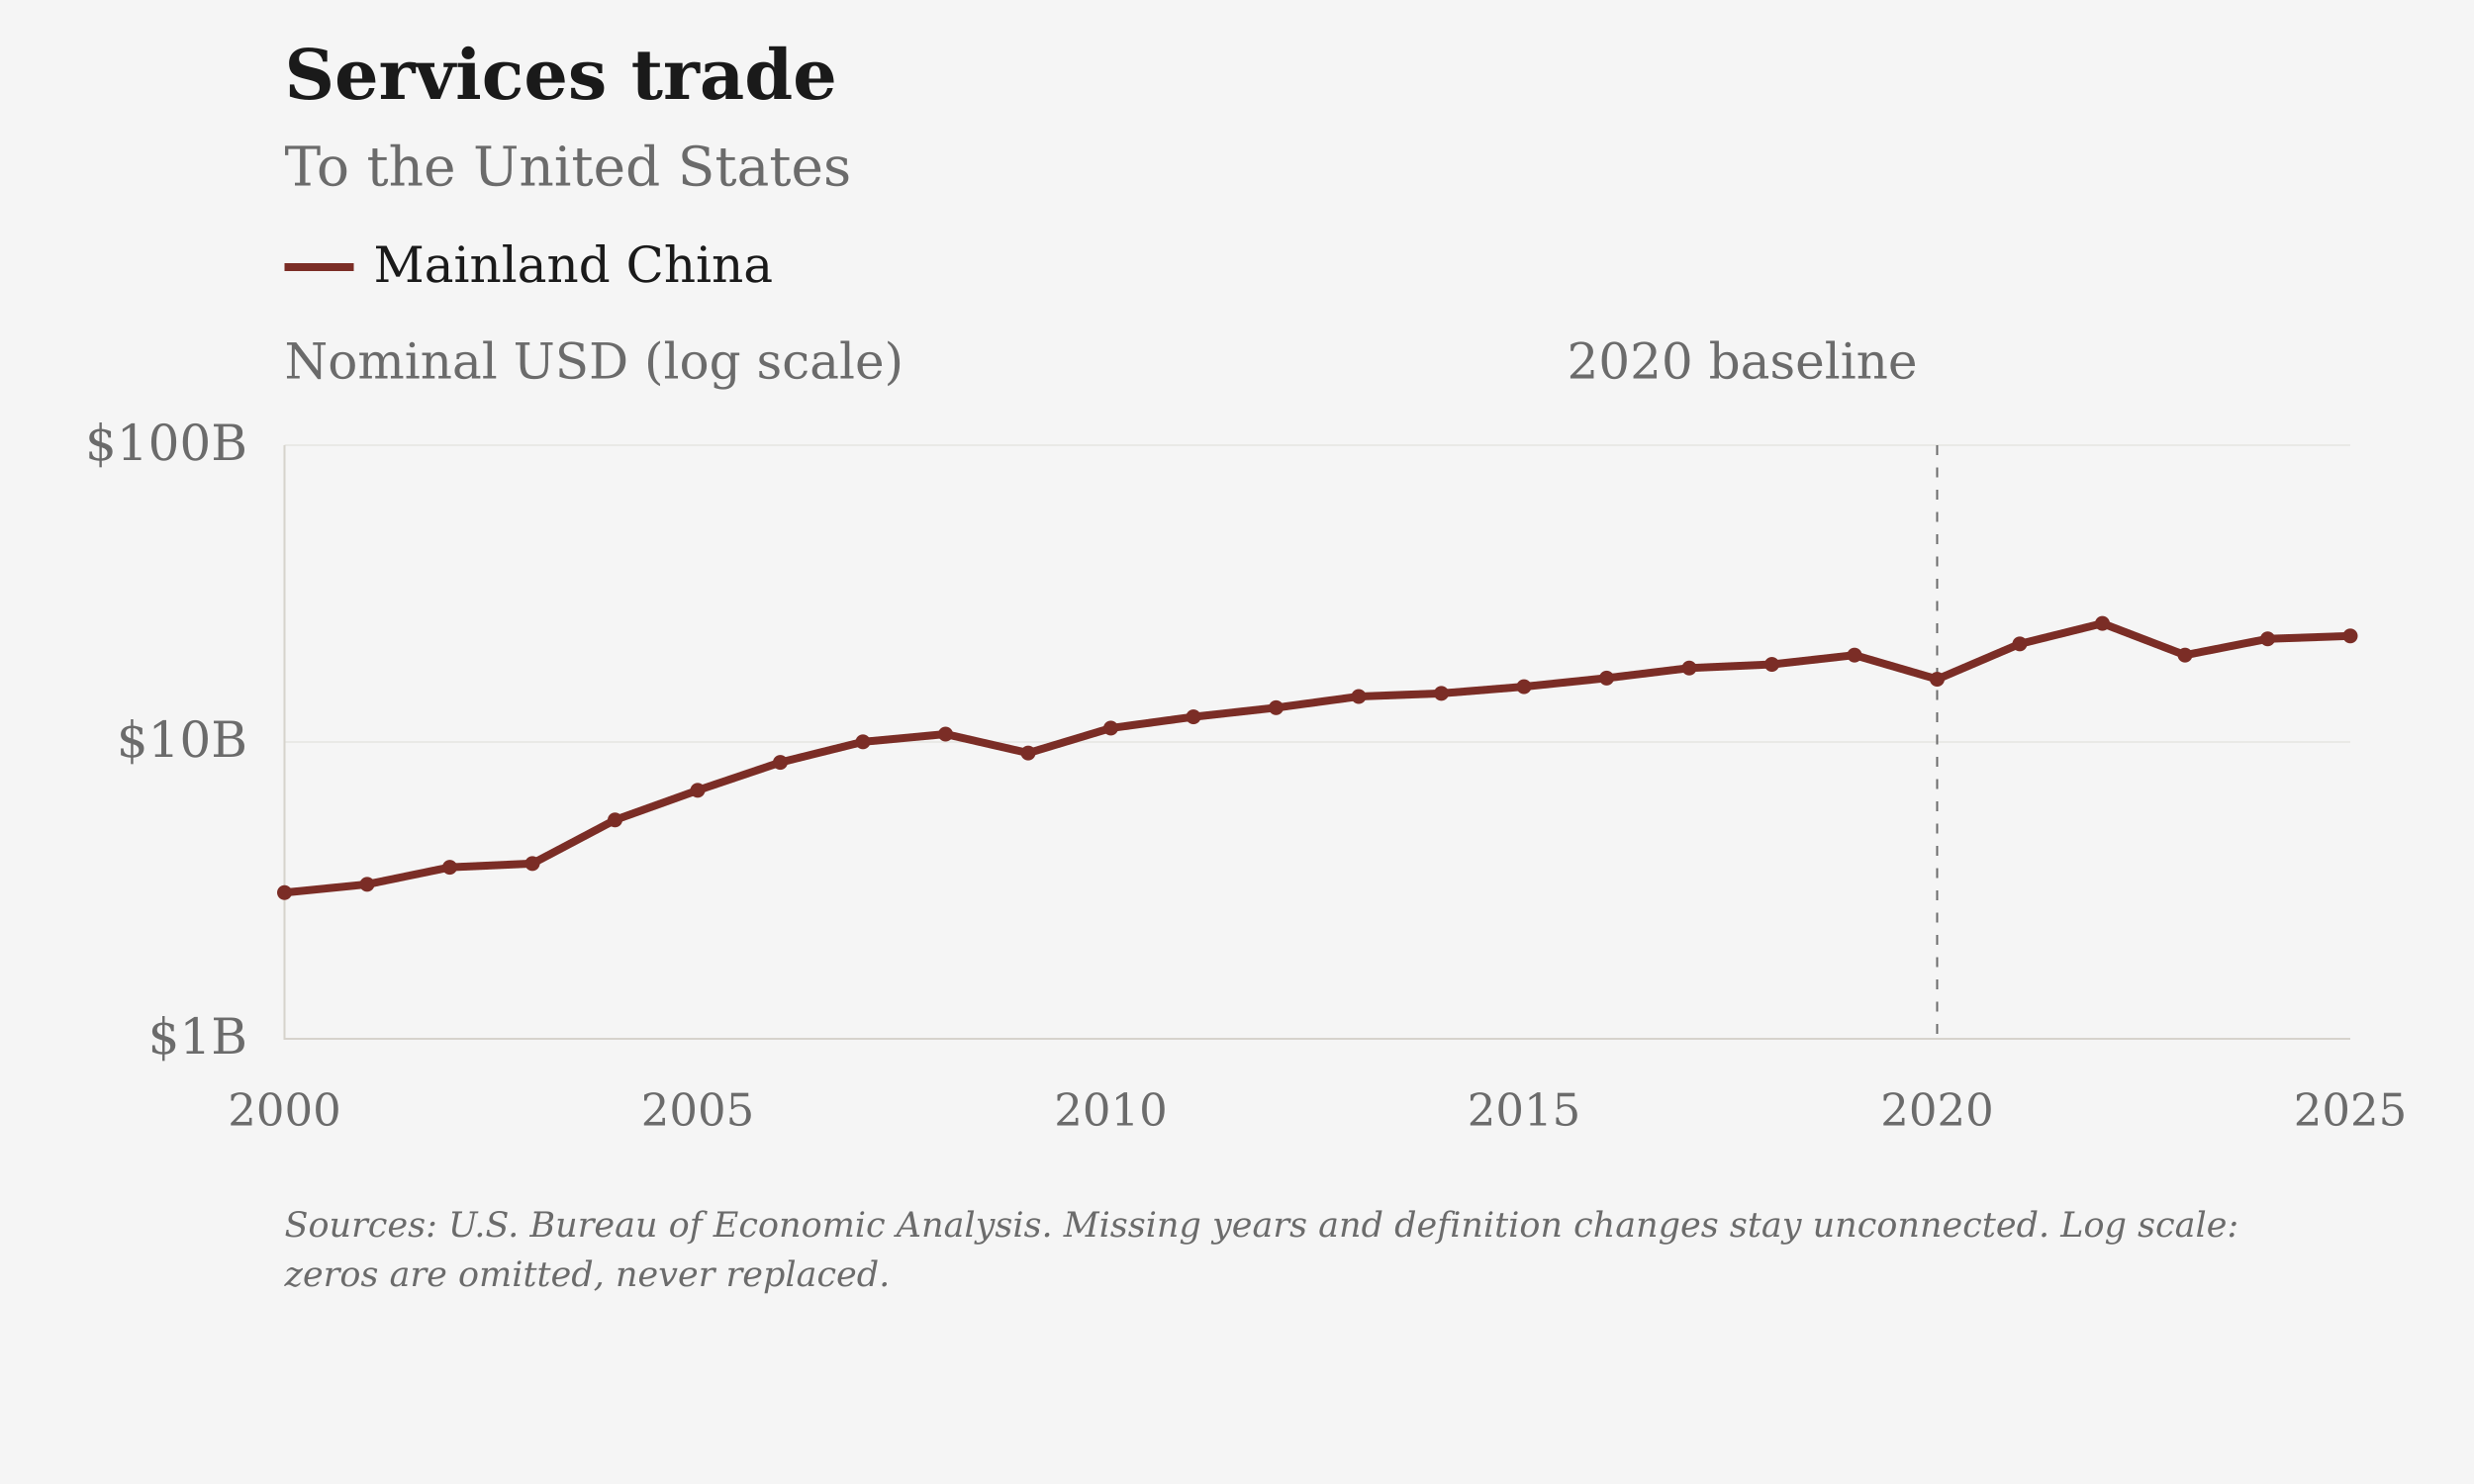
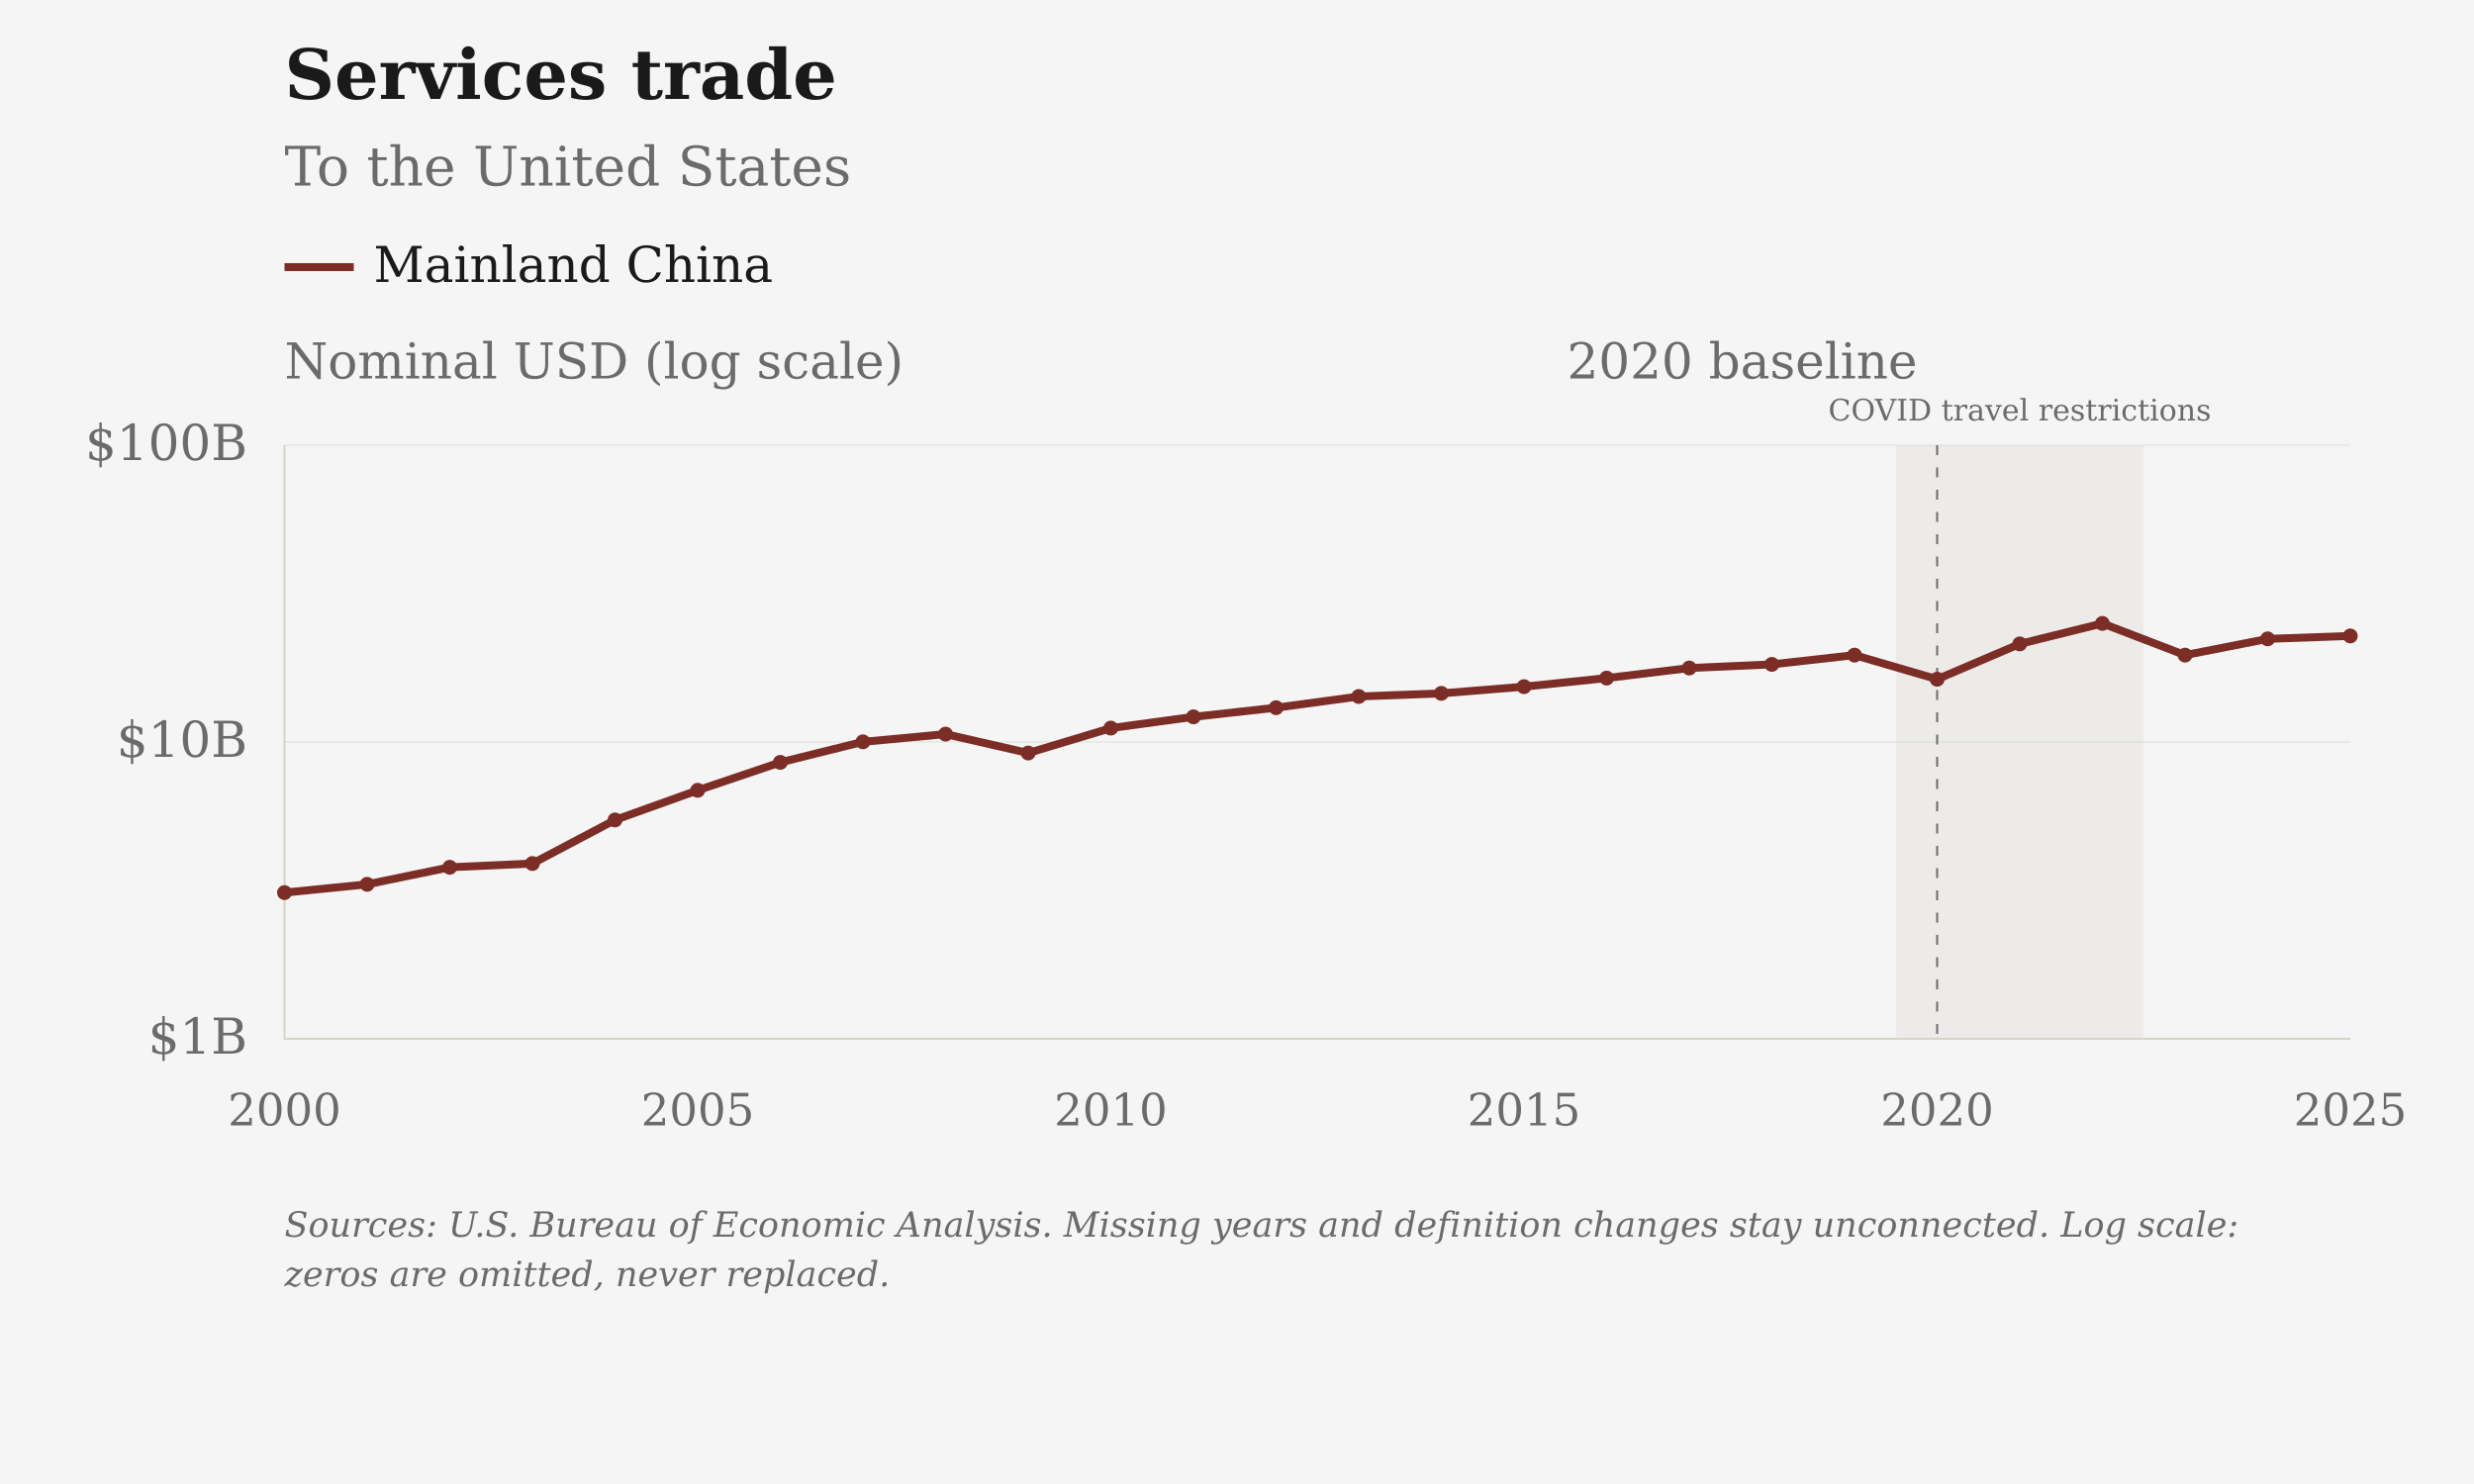
<svg xmlns="http://www.w3.org/2000/svg" viewBox="0 0 1000 600" role="img" aria-label="Services trade: To the United States · Mainland China" data-geographies="CHN" data-first-year="2000" data-last-year="2025">
  <rect class="chart-background" width="1000" height="600" fill="#F5F5F5" />
  <g font-family="DejaVu Serif, Georgia, 'Times New Roman', serif" font-size="20" fill="#6B6B6B">
    <text x="115" y="40" font-size="28" font-weight="bold" fill="#1A1A1A">Services trade</text>
    <text x="115" y="75" font-size="22">To the United States</text>
+     <rect class="covid-band" data-start-year="2020" data-end-year="2022" x="766.30" y="180" width="100.20" height="240" fill="#D6D3CC" fill-opacity=".3" pointer-events="none" />
+     <text class="covid-label" x="816.40" y="170" text-anchor="middle" font-size="12" fill="#6B6B6B">COVID travel restrictions</text>
    <path class="legend-swatch" data-geography="CHN" d="M115 108h28" stroke="#7B2D26" stroke-width="3.2" />
    <text x="151" y="114" fill="#1A1A1A">Mainland China</text>
    <text class="axis-unit" x="115" y="153">Nominal USD (log scale)</text>
    <path d="M115 420.00H950" stroke="#D6D3CC" stroke-opacity="0.6" stroke-width="0.5" />
    <text x="100" y="426.00" text-anchor="end">$1B</text>
    <path d="M115 300.00H950" stroke="#D6D3CC" stroke-opacity="0.6" stroke-width="0.5" />
    <text x="100" y="306.00" text-anchor="end">$10B</text>
    <path d="M115 180.00H950" stroke="#D6D3CC" stroke-opacity="0.6" stroke-width="0.5" />
    <text x="100" y="186.00" text-anchor="end">$100B</text>
    <text x="115.00" y="455" font-size="18" text-anchor="middle">2000</text>
    <text x="282.00" y="455" font-size="18" text-anchor="middle">2005</text>
    <text x="449.00" y="455" font-size="18" text-anchor="middle">2010</text>
    <text x="616.00" y="455" font-size="18" text-anchor="middle">2015</text>
    <text x="783.00" y="455" font-size="18" text-anchor="middle">2020</text>
    <text x="950.00" y="455" font-size="18" text-anchor="middle">2025</text>
    <path d="M115 180V420H950" stroke="#D6D3CC" stroke-width="0.8" fill="none" />
    <path d="M783.00 180V420" stroke="#6B6B6B" stroke-width="0.8" stroke-dasharray="4 5" />
    <text x="775.00" y="153" text-anchor="end">2020 baseline</text>
    <path class="data-line" data-geography="CHN" data-series-id="bea:CHN:USA:services" d="M115.00,360.89 L148.40,357.54 L181.80,350.65 L215.20,349.14 L248.60,331.51 L282.00,319.53 L315.40,308.24 L348.80,299.93 L382.20,296.81 L415.60,304.46 L449.00,294.38 L482.40,289.83 L515.80,286.13 L549.20,281.60 L582.60,280.34 L616.00,277.63 L649.40,274.16 L682.80,270.09 L716.20,268.62 L749.60,264.87 L783.00,274.62 L816.40,260.34 L849.80,252.05 L883.20,264.87 L916.60,258.30 L950.00,257.12" fill="none" stroke="#7B2D26" stroke-width="3.2" stroke-linejoin="round" />
    <circle data-geography="CHN" data-series-id="bea:CHN:USA:services" data-year="2000" data-value="3109000000" data-period="2000" data-status="observed" cx="115.00" cy="360.89" r="3" fill="#7B2D26" />
    <circle data-geography="CHN" data-series-id="bea:CHN:USA:services" data-year="2001" data-value="3315000000" data-period="2001" data-status="observed" cx="148.40" cy="357.54" r="3" fill="#7B2D26" />
    <circle data-geography="CHN" data-series-id="bea:CHN:USA:services" data-year="2002" data-value="3784000000" data-period="2002" data-status="observed" cx="181.80" cy="350.65" r="3" fill="#7B2D26" />
    <circle data-geography="CHN" data-series-id="bea:CHN:USA:services" data-year="2003" data-value="3895000000" data-period="2003" data-status="observed" cx="215.20" cy="349.14" r="3" fill="#7B2D26" />
    <circle data-geography="CHN" data-series-id="bea:CHN:USA:services" data-year="2004" data-value="5463000000" data-period="2004" data-status="observed" cx="248.60" cy="331.51" r="3" fill="#7B2D26" />
    <circle data-geography="CHN" data-series-id="bea:CHN:USA:services" data-year="2005" data-value="6875000000" data-period="2005" data-status="observed" cx="282.00" cy="319.53" r="3" fill="#7B2D26" />
    <circle data-geography="CHN" data-series-id="bea:CHN:USA:services" data-year="2006" data-value="8537000000" data-period="2006" data-status="observed" cx="315.40" cy="308.24" r="3" fill="#7B2D26" />
    <circle data-geography="CHN" data-series-id="bea:CHN:USA:services" data-year="2007" data-value="10013000000" data-period="2007" data-status="observed" cx="348.80" cy="299.93" r="3" fill="#7B2D26" />
    <circle data-geography="CHN" data-series-id="bea:CHN:USA:services" data-year="2008" data-value="10632000000" data-period="2008" data-status="observed" cx="382.20" cy="296.81" r="3" fill="#7B2D26" />
    <circle data-geography="CHN" data-series-id="bea:CHN:USA:services" data-year="2009" data-value="9179000000" data-period="2009" data-status="observed" cx="415.60" cy="304.46" r="3" fill="#7B2D26" />
    <circle data-geography="CHN" data-series-id="bea:CHN:USA:services" data-year="2010" data-value="11138000000" data-period="2010" data-status="observed" cx="449.00" cy="294.38" r="3" fill="#7B2D26" />
    <circle data-geography="CHN" data-series-id="bea:CHN:USA:services" data-year="2011" data-value="12155000000" data-period="2011" data-status="observed" cx="482.40" cy="289.83" r="3" fill="#7B2D26" />
    <circle data-geography="CHN" data-series-id="bea:CHN:USA:services" data-year="2012" data-value="13049000000" data-period="2012" data-status="observed" cx="515.80" cy="286.13" r="3" fill="#7B2D26" />
    <circle data-geography="CHN" data-series-id="bea:CHN:USA:services" data-year="2013" data-value="14235000000" data-period="2013" data-status="observed" cx="549.20" cy="281.60" r="3" fill="#7B2D26" />
    <circle data-geography="CHN" data-series-id="bea:CHN:USA:services" data-year="2014" data-value="14582000000" data-period="2014" data-status="observed" cx="582.60" cy="280.34" r="3" fill="#7B2D26" />
    <circle data-geography="CHN" data-series-id="bea:CHN:USA:services" data-year="2015" data-value="15362000000" data-period="2015" data-status="observed" cx="616.00" cy="277.63" r="3" fill="#7B2D26" />
    <circle data-geography="CHN" data-series-id="bea:CHN:USA:services" data-year="2016" data-value="16420000000" data-period="2016" data-status="observed" cx="649.40" cy="274.16" r="3" fill="#7B2D26" />
    <circle data-geography="CHN" data-series-id="bea:CHN:USA:services" data-year="2017" data-value="17751000000" data-period="2017" data-status="observed" cx="682.80" cy="270.09" r="3" fill="#7B2D26" />
    <circle data-geography="CHN" data-series-id="bea:CHN:USA:services" data-year="2018" data-value="18261000000" data-period="2018" data-status="observed" cx="716.20" cy="268.62" r="3" fill="#7B2D26" />
    <circle data-geography="CHN" data-series-id="bea:CHN:USA:services" data-year="2019" data-value="19623000000" data-period="2019" data-status="observed" cx="749.60" cy="264.87" r="3" fill="#7B2D26" />
    <circle data-geography="CHN" data-series-id="bea:CHN:USA:services" data-year="2020" data-value="16275000000" data-period="2020" data-status="observed" cx="783.00" cy="274.62" r="3" fill="#7B2D26" />
    <circle data-geography="CHN" data-series-id="bea:CHN:USA:services" data-year="2021" data-value="21403000000" data-period="2021" data-status="observed" cx="816.40" cy="260.34" r="3" fill="#7B2D26" />
    <circle data-geography="CHN" data-series-id="bea:CHN:USA:services" data-year="2022" data-value="25097000000" data-period="2022" data-status="observed" cx="849.80" cy="252.05" r="3" fill="#7B2D26" />
    <circle data-geography="CHN" data-series-id="bea:CHN:USA:services" data-year="2023" data-value="19624000000" data-period="2023" data-status="observed" cx="883.20" cy="264.87" r="3" fill="#7B2D26" />
    <circle data-geography="CHN" data-series-id="bea:CHN:USA:services" data-year="2024" data-value="22260000000" data-period="2024" data-status="observed" cx="916.60" cy="258.30" r="3" fill="#7B2D26" />
    <circle data-geography="CHN" data-series-id="bea:CHN:USA:services" data-year="2025" data-value="22768000000" data-period="2025" data-status="observed" cx="950.00" cy="257.12" r="3" fill="#7B2D26" />
    <text class="figure-source" x="115" y="500" font-size="14" font-style="italic">Sources: U.S. Bureau of Economic Analysis. Missing years and definition changes stay unconnected. Log scale:</text>
    <text class="figure-source" x="115" y="520" font-size="14" font-style="italic">zeros are omitted, never replaced.</text>
  </g>
</svg>
